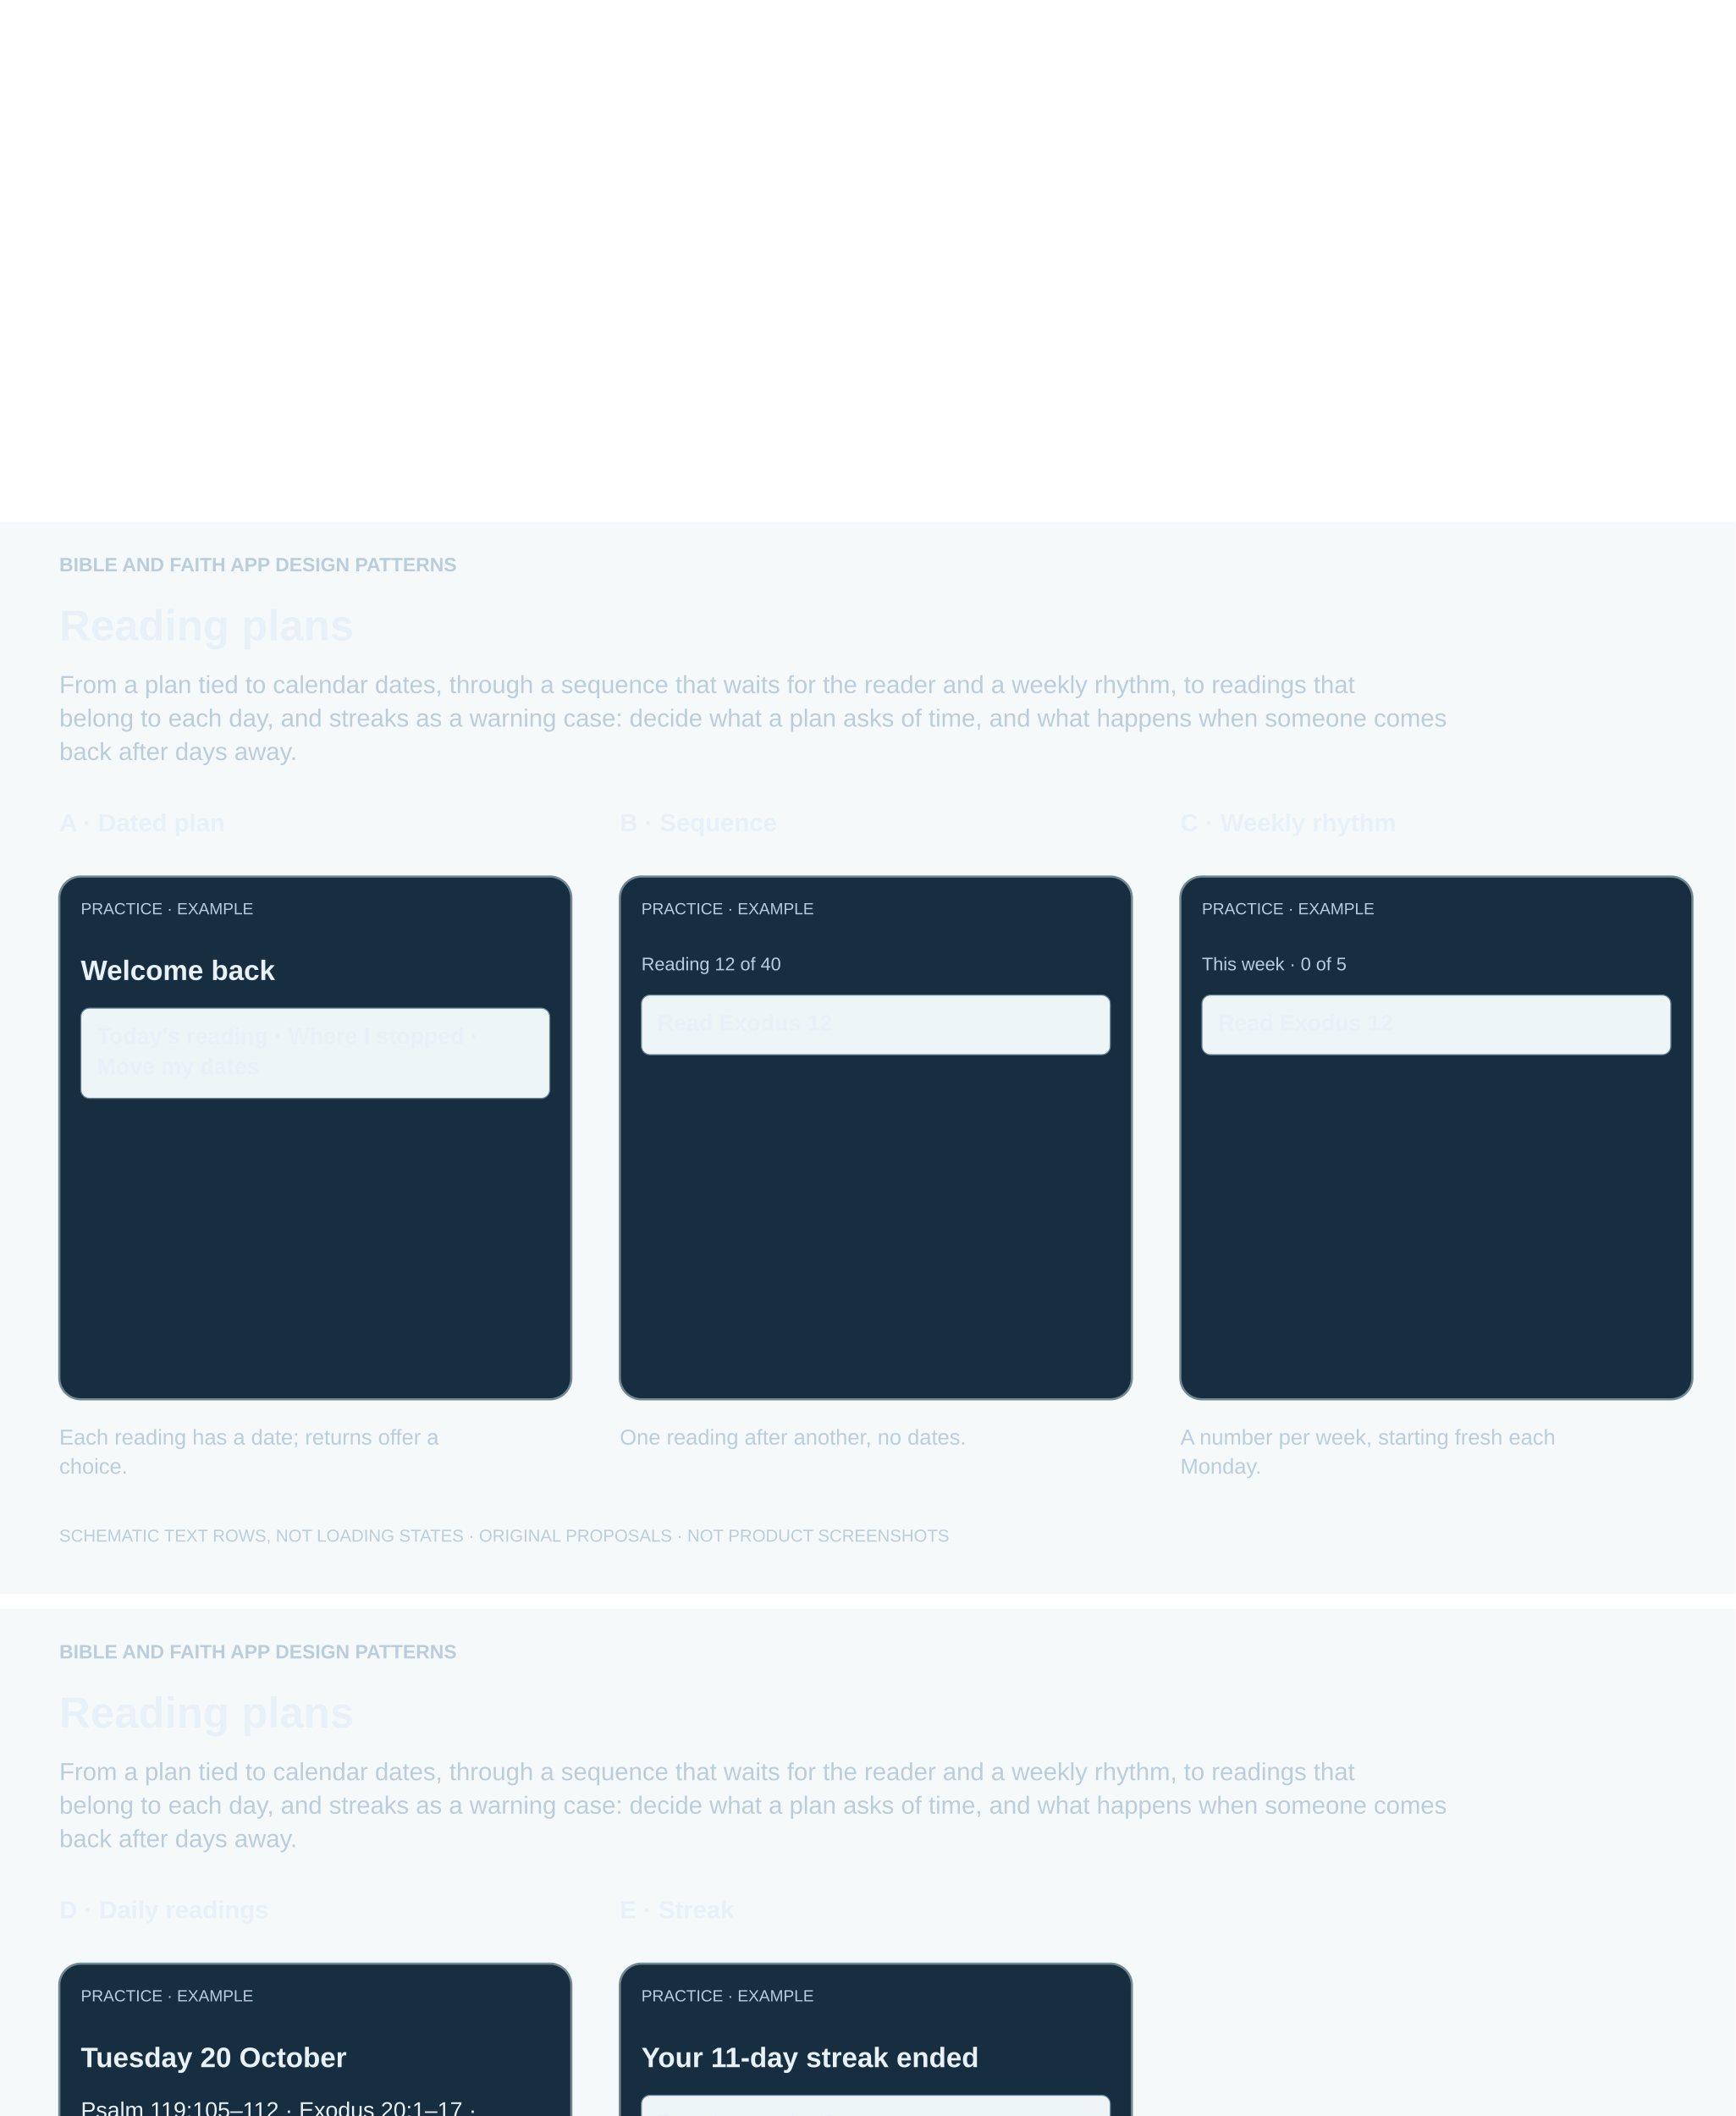
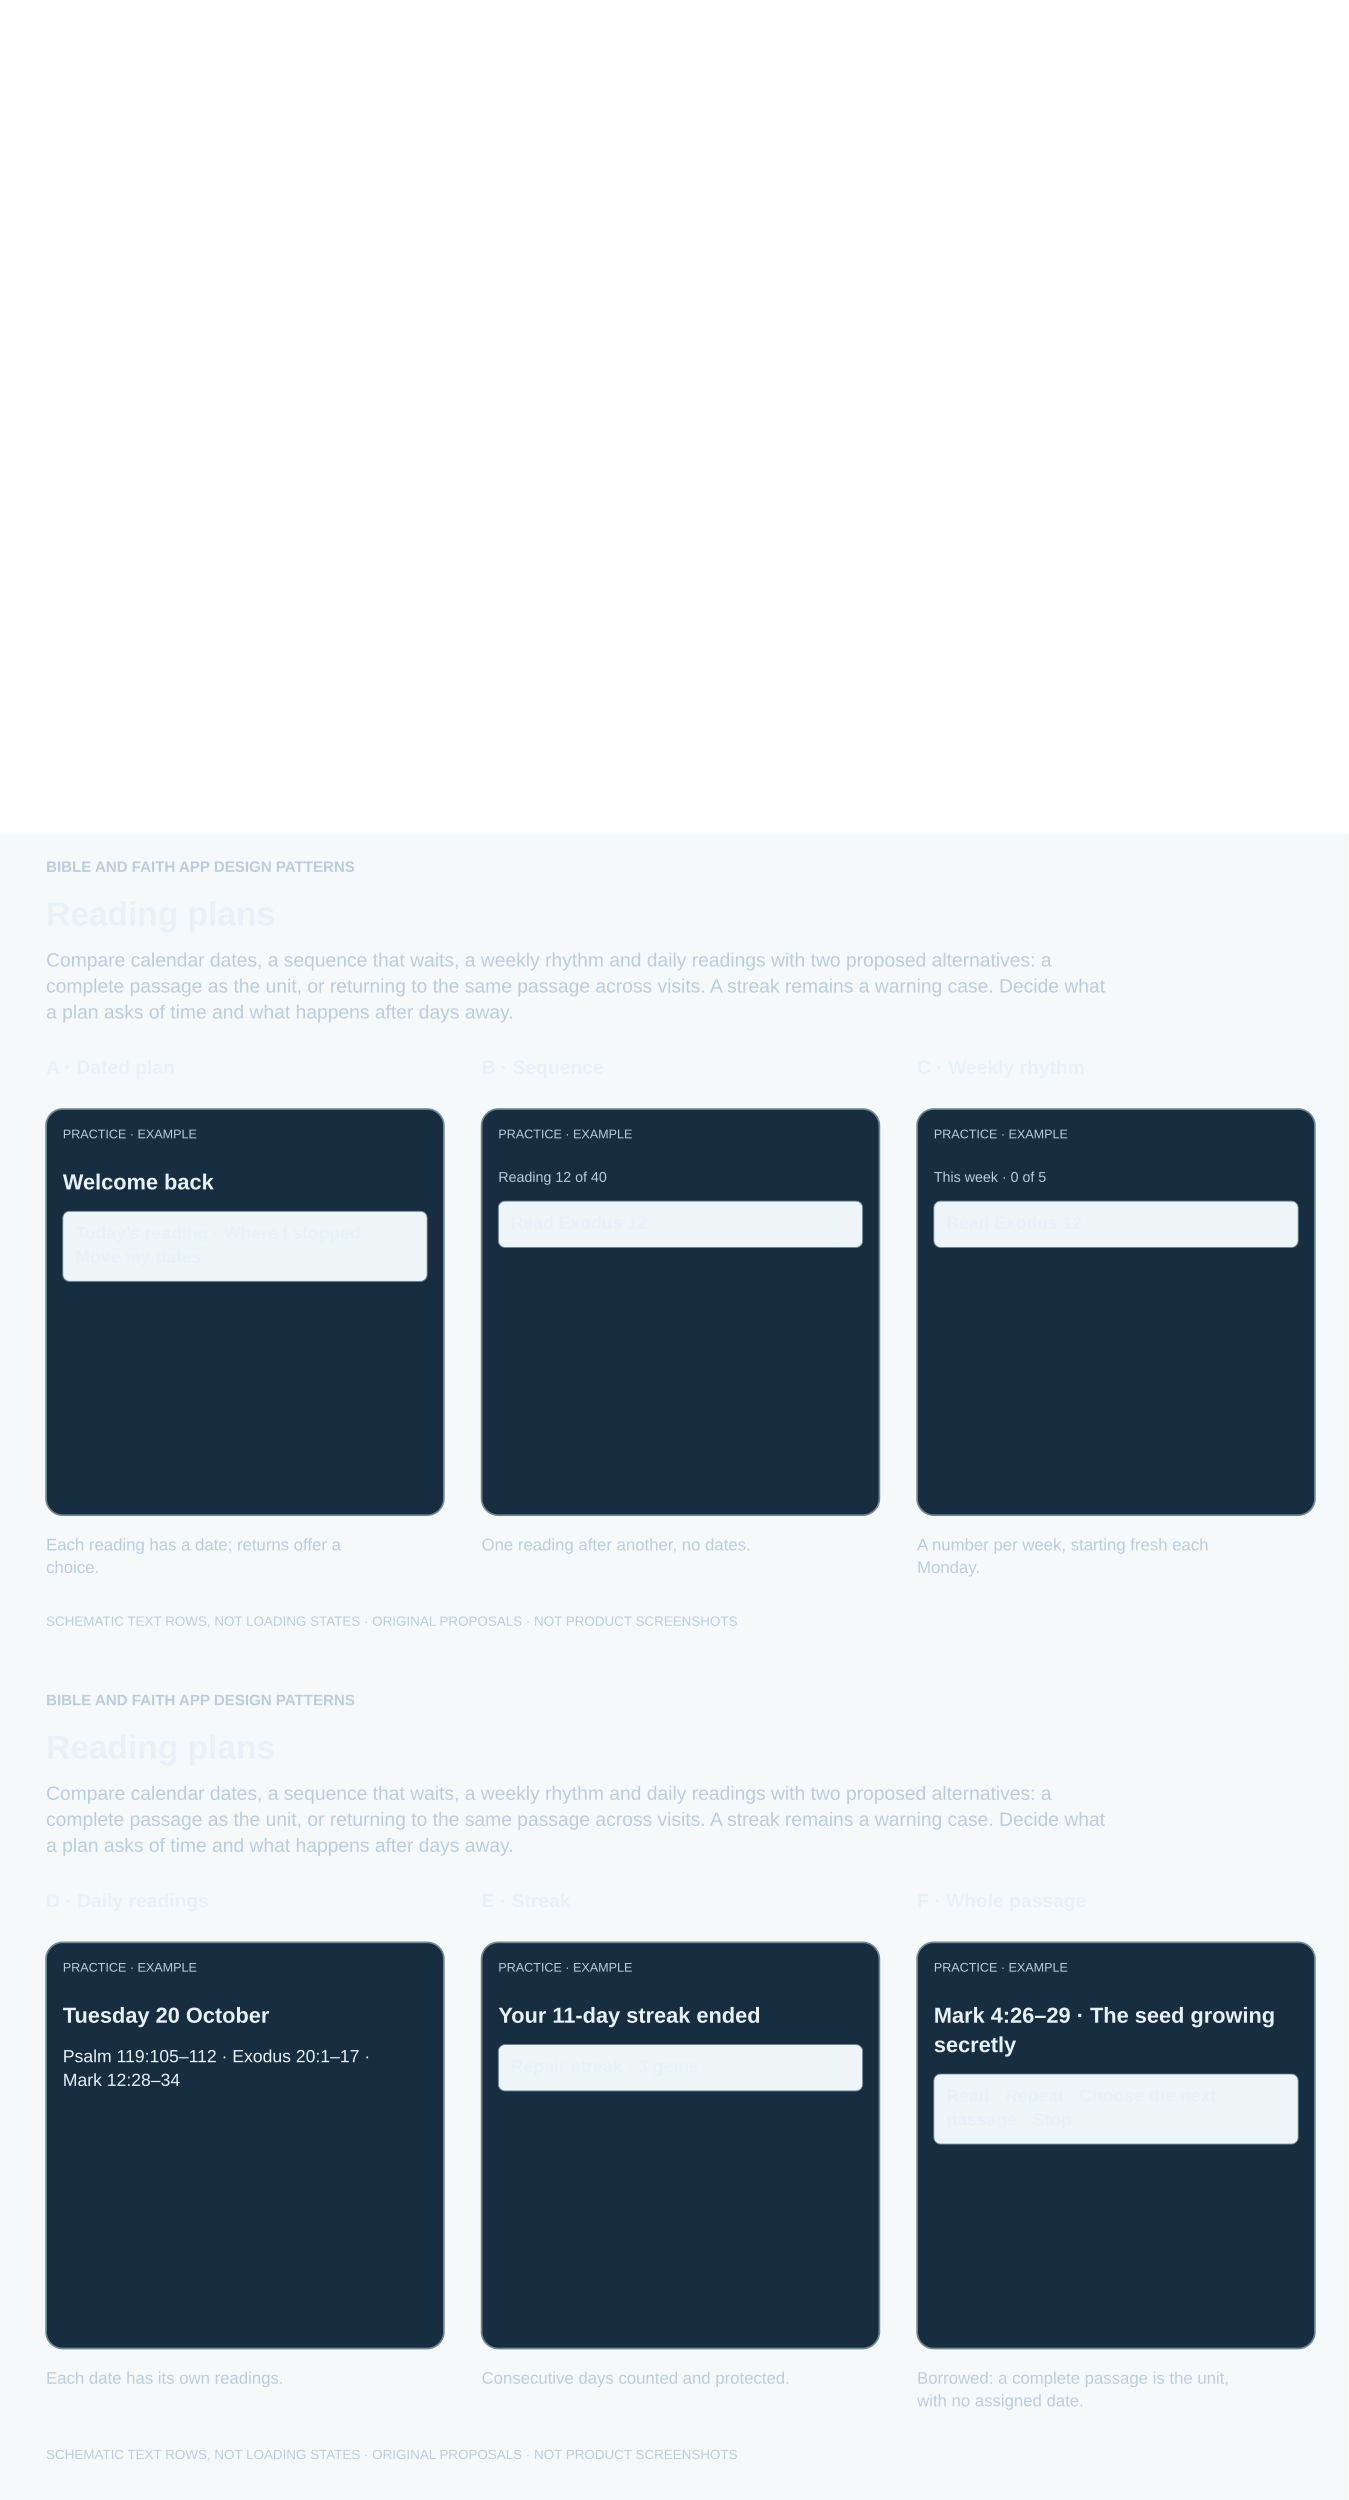
- <svg xmlns="http://www.w3.org/2000/svg" viewBox="0 0 1610 1963" role="img" aria-label="Reading plans" data-illustration-theme="dark">
+ <svg xmlns="http://www.w3.org/2000/svg" viewBox="0 0 1610 2985" role="img" aria-label="Reading plans" data-illustration-theme="dark">
  <svg y="0" viewBox="0 0 1610 995" role="img" aria-labelledby="title-0 desc-0">
    <rect width="1610" height="995" fill="#f6f9fa" />
    <g font-family="Arial, sans-serif">
      <text x="55" y="46" font-size="18" fill="#b9cddd" font-weight="700">BIBLE AND FAITH APP DESIGN PATTERNS</text>
      <text x="55" y="110" font-size="40" fill="#e8f1f7" font-weight="700">Reading plans</text>
-       <text x="55" y="159.0" font-size="23" fill="#b9cddd">From a plan tied to calendar dates, through a sequence that waits for the reader and a weekly rhythm, to readings that</text>
-       <text x="55" y="190.05" font-size="23" fill="#b9cddd">belong to each day, and streaks as a warning case: decide what a plan asks of time, and what happens when someone comes</text>
-       <text x="55" y="221.1" font-size="23" fill="#b9cddd">back after days away.</text>
+       <text x="55" y="159.0" font-size="23" fill="#b9cddd">Compare calendar dates, a sequence that waits, a weekly rhythm and daily readings with two proposed alternatives: a</text>
+       <text x="55" y="190.05" font-size="23" fill="#b9cddd">complete passage as the unit, or returning to the same passage across visits. A streak remains a warning case. Decide what</text>
+       <text x="55" y="221.1" font-size="23" fill="#b9cddd">a plan asks of time and what happens after days away.</text>
      <rect x="55" y="329.15" width="475" height="485.0" rx="20" fill="#162e40" stroke="#708892" stroke-width="2" />
      <text x="55" y="287.15" font-size="23" fill="#e8f1f7" font-weight="700">A · Dated plan</text>
      <text x="75" y="364.15" font-size="15" fill="#b9cddd">PRACTICE · EXAMPLE</text>
      <text x="75" y="425.15" font-size="26" fill="#e8f1f7" font-weight="700">Welcome back</text>
      <rect x="75" y="451.25" width="435" height="83.7" rx="8" fill="#edf5f7" stroke="#668399" />
      <text x="90" y="484.25" font-size="21" fill="#e8f1f7" font-weight="700">Today’s reading · Where I stopped ·</text>
      <text x="90" y="512.6" font-size="21" fill="#e8f1f7" font-weight="700">Move my dates</text>
      <rect x="575" y="329.15" width="475" height="485.0" rx="20" fill="#162e40" stroke="#708892" stroke-width="2" />
      <text x="575" y="287.15" font-size="23" fill="#e8f1f7" font-weight="700">B · Sequence</text>
      <text x="595" y="364.15" font-size="15" fill="#b9cddd">PRACTICE · EXAMPLE</text>
      <text x="595" y="416.15" font-size="17" fill="#b9cddd">Reading 12 of 40</text>
      <rect x="595" y="439.1" width="435" height="55.35" rx="8" fill="#edf5f7" stroke="#668399" />
      <text x="610" y="472.1" font-size="21" fill="#e8f1f7" font-weight="700">Read Exodus 12</text>
      <rect x="1095" y="329.15" width="475" height="485.0" rx="20" fill="#162e40" stroke="#708892" stroke-width="2" />
      <text x="1095" y="287.15" font-size="23" fill="#e8f1f7" font-weight="700">C · Weekly rhythm</text>
      <text x="1115" y="364.15" font-size="15" fill="#b9cddd">PRACTICE · EXAMPLE</text>
      <text x="1115" y="416.15" font-size="17" fill="#b9cddd">This week · 0 of 5</text>
      <rect x="1115" y="439.1" width="435" height="55.35" rx="8" fill="#edf5f7" stroke="#668399" />
      <text x="1130" y="472.1" font-size="21" fill="#e8f1f7" font-weight="700">Read Exodus 12</text>
      <text x="55" y="856.15" font-size="20" fill="#b9cddd">Each reading has a date; returns offer a</text>
      <text x="55" y="883.15" font-size="20" fill="#b9cddd">choice.</text>
      <text x="575" y="856.15" font-size="20" fill="#b9cddd">One reading after another, no dates.</text>
      <text x="1095" y="856.15" font-size="20" fill="#b9cddd">A number per week, starting fresh each</text>
      <text x="1095" y="883.15" font-size="20" fill="#b9cddd">Monday.</text>
      <text x="55" y="946.15" font-size="16" fill="#b9cddd">SCHEMATIC TEXT ROWS, NOT LOADING STATES · ORIGINAL PROPOSALS · NOT PRODUCT SCREENSHOTS</text>
    </g>
  </svg>
-   <svg y="995" viewBox="0 0 1610 968" role="img" aria-labelledby="title-3 desc-3">
-     <rect width="1610" height="968" fill="#f6f9fa" />
+   <svg y="995" viewBox="0 0 1610 995" role="img" aria-labelledby="title-3 desc-3">
+     <rect width="1610" height="995" fill="#f6f9fa" />
    <g font-family="Arial, sans-serif">
      <text x="55" y="46" font-size="18" fill="#b9cddd" font-weight="700">BIBLE AND FAITH APP DESIGN PATTERNS</text>
      <text x="55" y="110" font-size="40" fill="#e8f1f7" font-weight="700">Reading plans</text>
-       <text x="55" y="159.0" font-size="23" fill="#b9cddd">From a plan tied to calendar dates, through a sequence that waits for the reader and a weekly rhythm, to readings that</text>
-       <text x="55" y="190.05" font-size="23" fill="#b9cddd">belong to each day, and streaks as a warning case: decide what a plan asks of time, and what happens when someone comes</text>
-       <text x="55" y="221.1" font-size="23" fill="#b9cddd">back after days away.</text>
+       <text x="55" y="159.0" font-size="23" fill="#b9cddd">Compare calendar dates, a sequence that waits, a weekly rhythm and daily readings with two proposed alternatives: a</text>
+       <text x="55" y="190.05" font-size="23" fill="#b9cddd">complete passage as the unit, or returning to the same passage across visits. A streak remains a warning case. Decide what</text>
+       <text x="55" y="221.1" font-size="23" fill="#b9cddd">a plan asks of time and what happens after days away.</text>
      <rect x="55" y="329.15" width="475" height="485.0" rx="20" fill="#162e40" stroke="#708892" stroke-width="2" />
      <text x="55" y="287.15" font-size="23" fill="#e8f1f7" font-weight="700">D · Daily readings</text>
      <text x="75" y="364.15" font-size="15" fill="#b9cddd">PRACTICE · EXAMPLE</text>
      <text x="75" y="425.15" font-size="26" fill="#e8f1f7" font-weight="700">Tuesday 20 October</text>
      <text x="75" y="472.25" font-size="21" fill="#e8f1f7">Psalm 119:105–112 · Exodus 20:1–17 ·</text>
      <text x="75" y="500.6" font-size="21" fill="#e8f1f7">Mark 12:28–34</text>
      <rect x="575" y="329.15" width="475" height="485.0" rx="20" fill="#162e40" stroke="#708892" stroke-width="2" />
      <text x="575" y="287.15" font-size="23" fill="#e8f1f7" font-weight="700">E · Streak</text>
      <text x="595" y="364.15" font-size="15" fill="#b9cddd">PRACTICE · EXAMPLE</text>
      <text x="595" y="425.15" font-size="26" fill="#e8f1f7" font-weight="700">Your 11-day streak ended</text>
      <rect x="595" y="451.25" width="435" height="55.35" rx="8" fill="#edf5f7" stroke="#668399" />
      <text x="610" y="484.25" font-size="21" fill="#e8f1f7" font-weight="700">Repair streak · 3 gems</text>
+       <rect x="1095" y="329.15" width="475" height="485.0" rx="20" fill="#162e40" stroke="#708892" stroke-width="2" />
+       <text x="1095" y="287.15" font-size="23" fill="#e8f1f7" font-weight="700">F · Whole passage</text>
+       <text x="1115" y="364.15" font-size="15" fill="#b9cddd">PRACTICE · EXAMPLE</text>
+       <text x="1115" y="425.15" font-size="26" fill="#e8f1f7" font-weight="700">Mark 4:26–29 · The seed growing</text>
+       <text x="1115" y="460.25" font-size="26" fill="#e8f1f7" font-weight="700">secretly</text>
+       <rect x="1115" y="486.35" width="435" height="83.7" rx="8" fill="#edf5f7" stroke="#668399" />
+       <text x="1130" y="519.35" font-size="21" fill="#e8f1f7" font-weight="700">Read · Repeat · Choose the next</text>
+       <text x="1130" y="547.7" font-size="21" fill="#e8f1f7" font-weight="700">passage · Stop</text>
      <text x="55" y="856.15" font-size="20" fill="#b9cddd">Each date has its own readings.</text>
      <text x="575" y="856.15" font-size="20" fill="#b9cddd">Consecutive days counted and protected.</text>
-       <text x="55" y="919.15" font-size="16" fill="#b9cddd">SCHEMATIC TEXT ROWS, NOT LOADING STATES · ORIGINAL PROPOSALS · NOT PRODUCT SCREENSHOTS</text>
+       <text x="1095" y="856.15" font-size="20" fill="#b9cddd">Borrowed: a complete passage is the unit,</text>
+       <text x="1095" y="883.15" font-size="20" fill="#b9cddd">with no assigned date.</text>
+       <text x="55" y="946.15" font-size="16" fill="#b9cddd">SCHEMATIC TEXT ROWS, NOT LOADING STATES · ORIGINAL PROPOSALS · NOT PRODUCT SCREENSHOTS</text>
+     </g>
+   </svg>
+   <svg y="1990" viewBox="0 0 1610 995" role="img" aria-labelledby="title-6 desc-6">
+     <rect width="1610" height="995" fill="#f6f9fa" />
+     <g font-family="Arial, sans-serif">
+       <text x="55" y="46" font-size="18" fill="#b9cddd" font-weight="700">BIBLE AND FAITH APP DESIGN PATTERNS</text>
+       <text x="55" y="110" font-size="40" fill="#e8f1f7" font-weight="700">Reading plans</text>
+       <text x="55" y="159.0" font-size="23" fill="#b9cddd">Compare calendar dates, a sequence that waits, a weekly rhythm and daily readings with two proposed alternatives: a</text>
+       <text x="55" y="190.05" font-size="23" fill="#b9cddd">complete passage as the unit, or returning to the same passage across visits. A streak remains a warning case. Decide what</text>
+       <text x="55" y="221.1" font-size="23" fill="#b9cddd">a plan asks of time and what happens after days away.</text>
+       <rect x="55" y="329.15" width="475" height="485.0" rx="20" fill="#162e40" stroke="#708892" stroke-width="2" />
+       <text x="55" y="287.15" font-size="23" fill="#e8f1f7" font-weight="700">G · Stay with a passage</text>
+       <text x="75" y="364.15" font-size="15" fill="#b9cddd">PRACTICE · EXAMPLE</text>
+       <text x="75" y="425.15" font-size="26" fill="#e8f1f7" font-weight="700">Another day, the same passage</text>
+       <rect x="75" y="451.25" width="435" height="83.7" rx="8" fill="#edf5f7" stroke="#668399" />
+       <text x="90" y="484.25" font-size="21" fill="#e8f1f7" font-weight="700">Read again · Return another day ·</text>
+       <text x="90" y="512.6" font-size="21" fill="#e8f1f7" font-weight="700">Stop</text>
+       <text x="55" y="856.15" font-size="20" fill="#b9cddd">Exploratory: return to the same words across</text>
+       <text x="55" y="883.15" font-size="20" fill="#b9cddd">visits without advancing.</text>
+       <text x="55" y="946.15" font-size="16" fill="#b9cddd">SCHEMATIC TEXT ROWS, NOT LOADING STATES · ORIGINAL PROPOSALS · NOT PRODUCT SCREENSHOTS</text>
    </g>
  </svg>
</svg>
